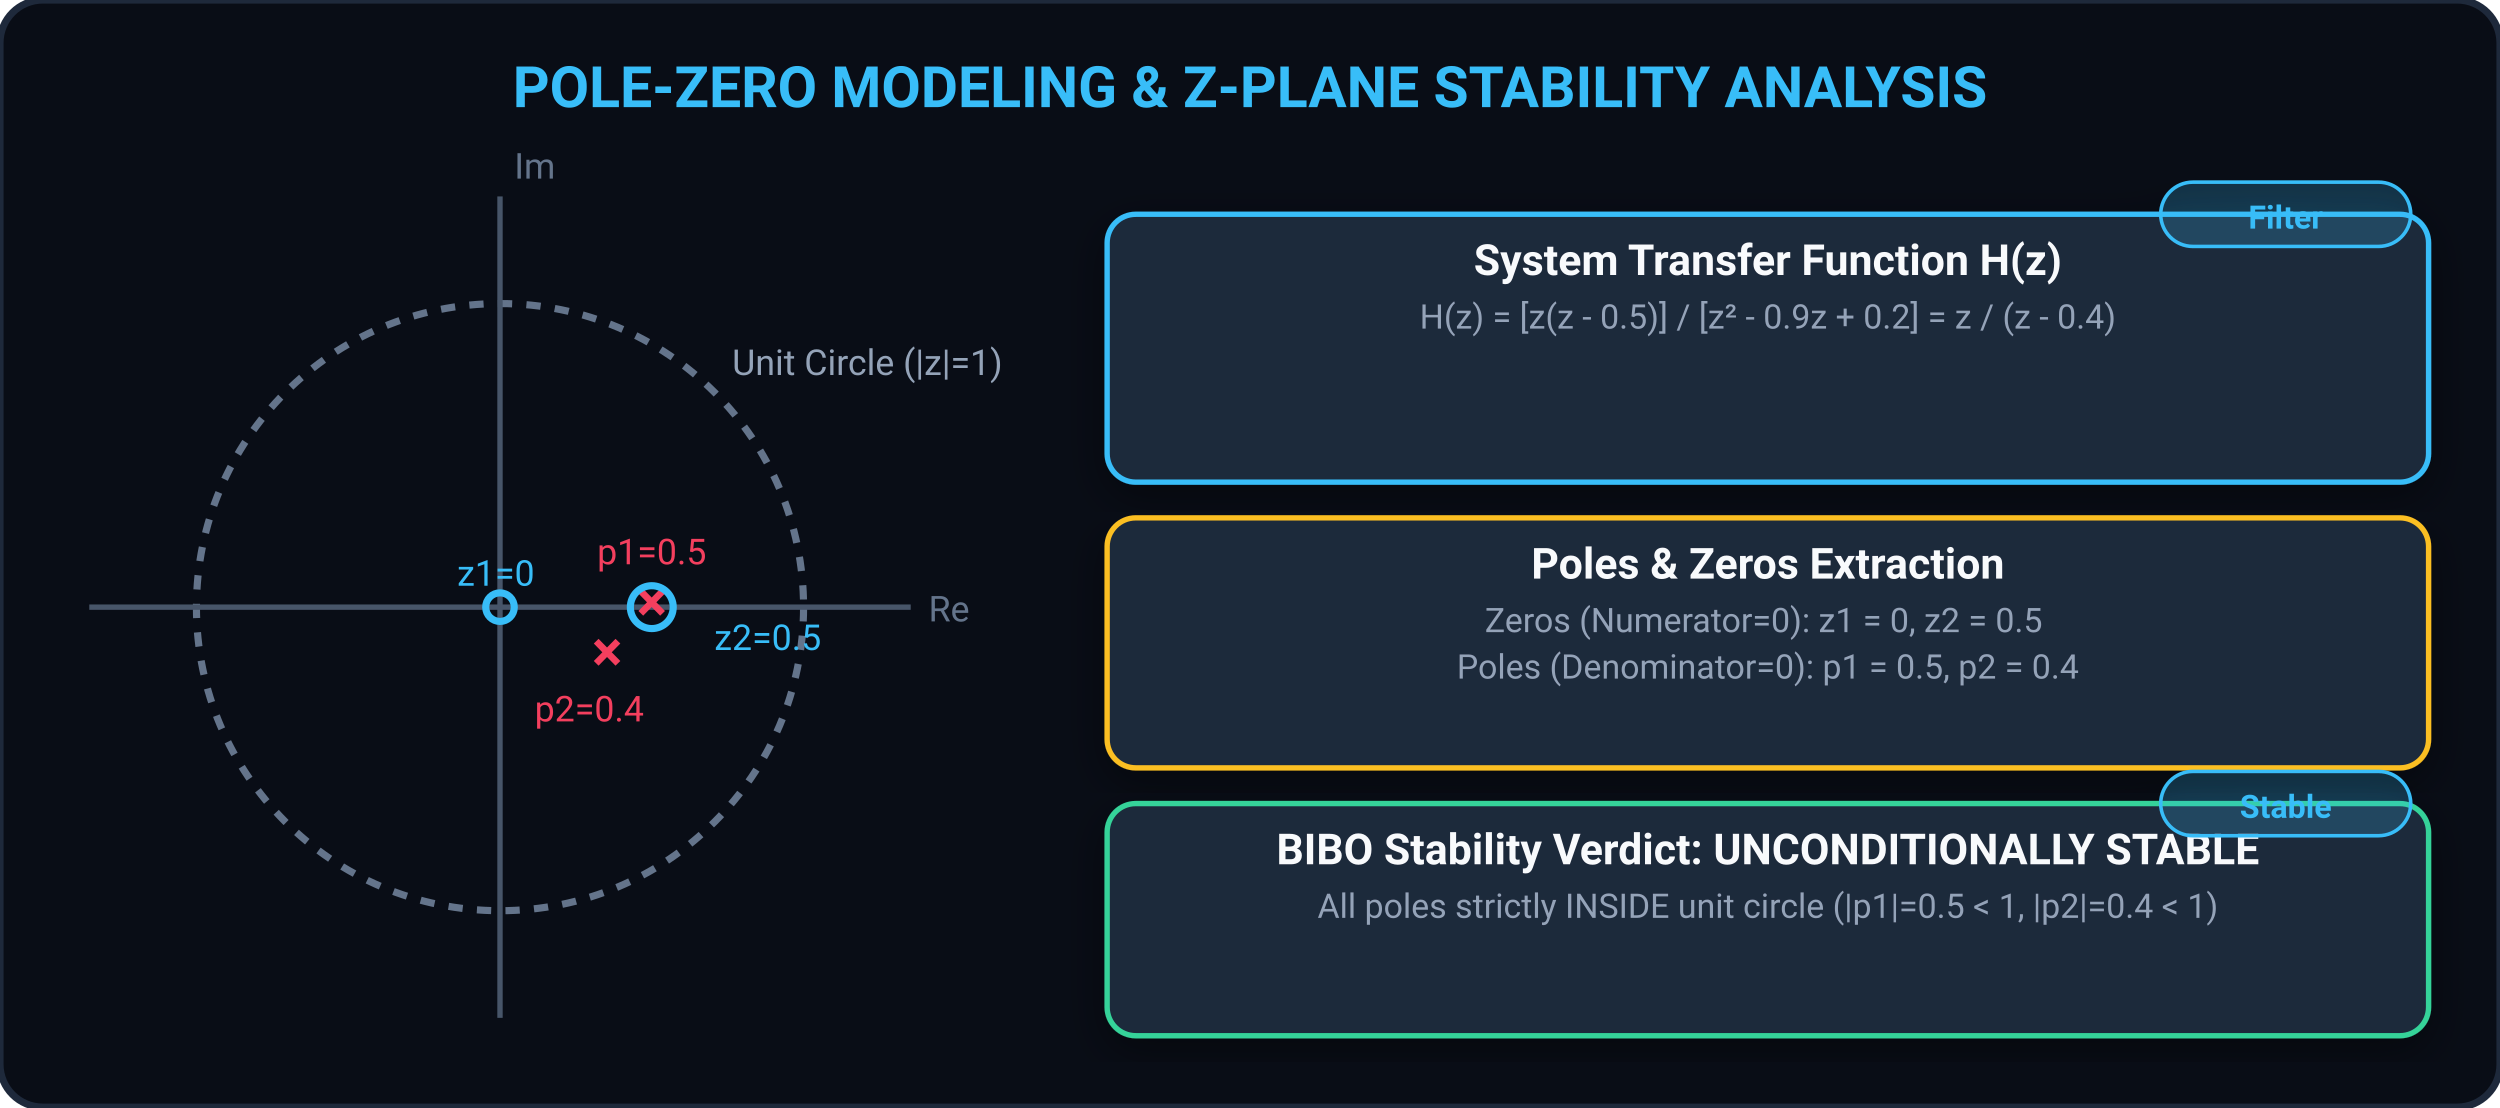
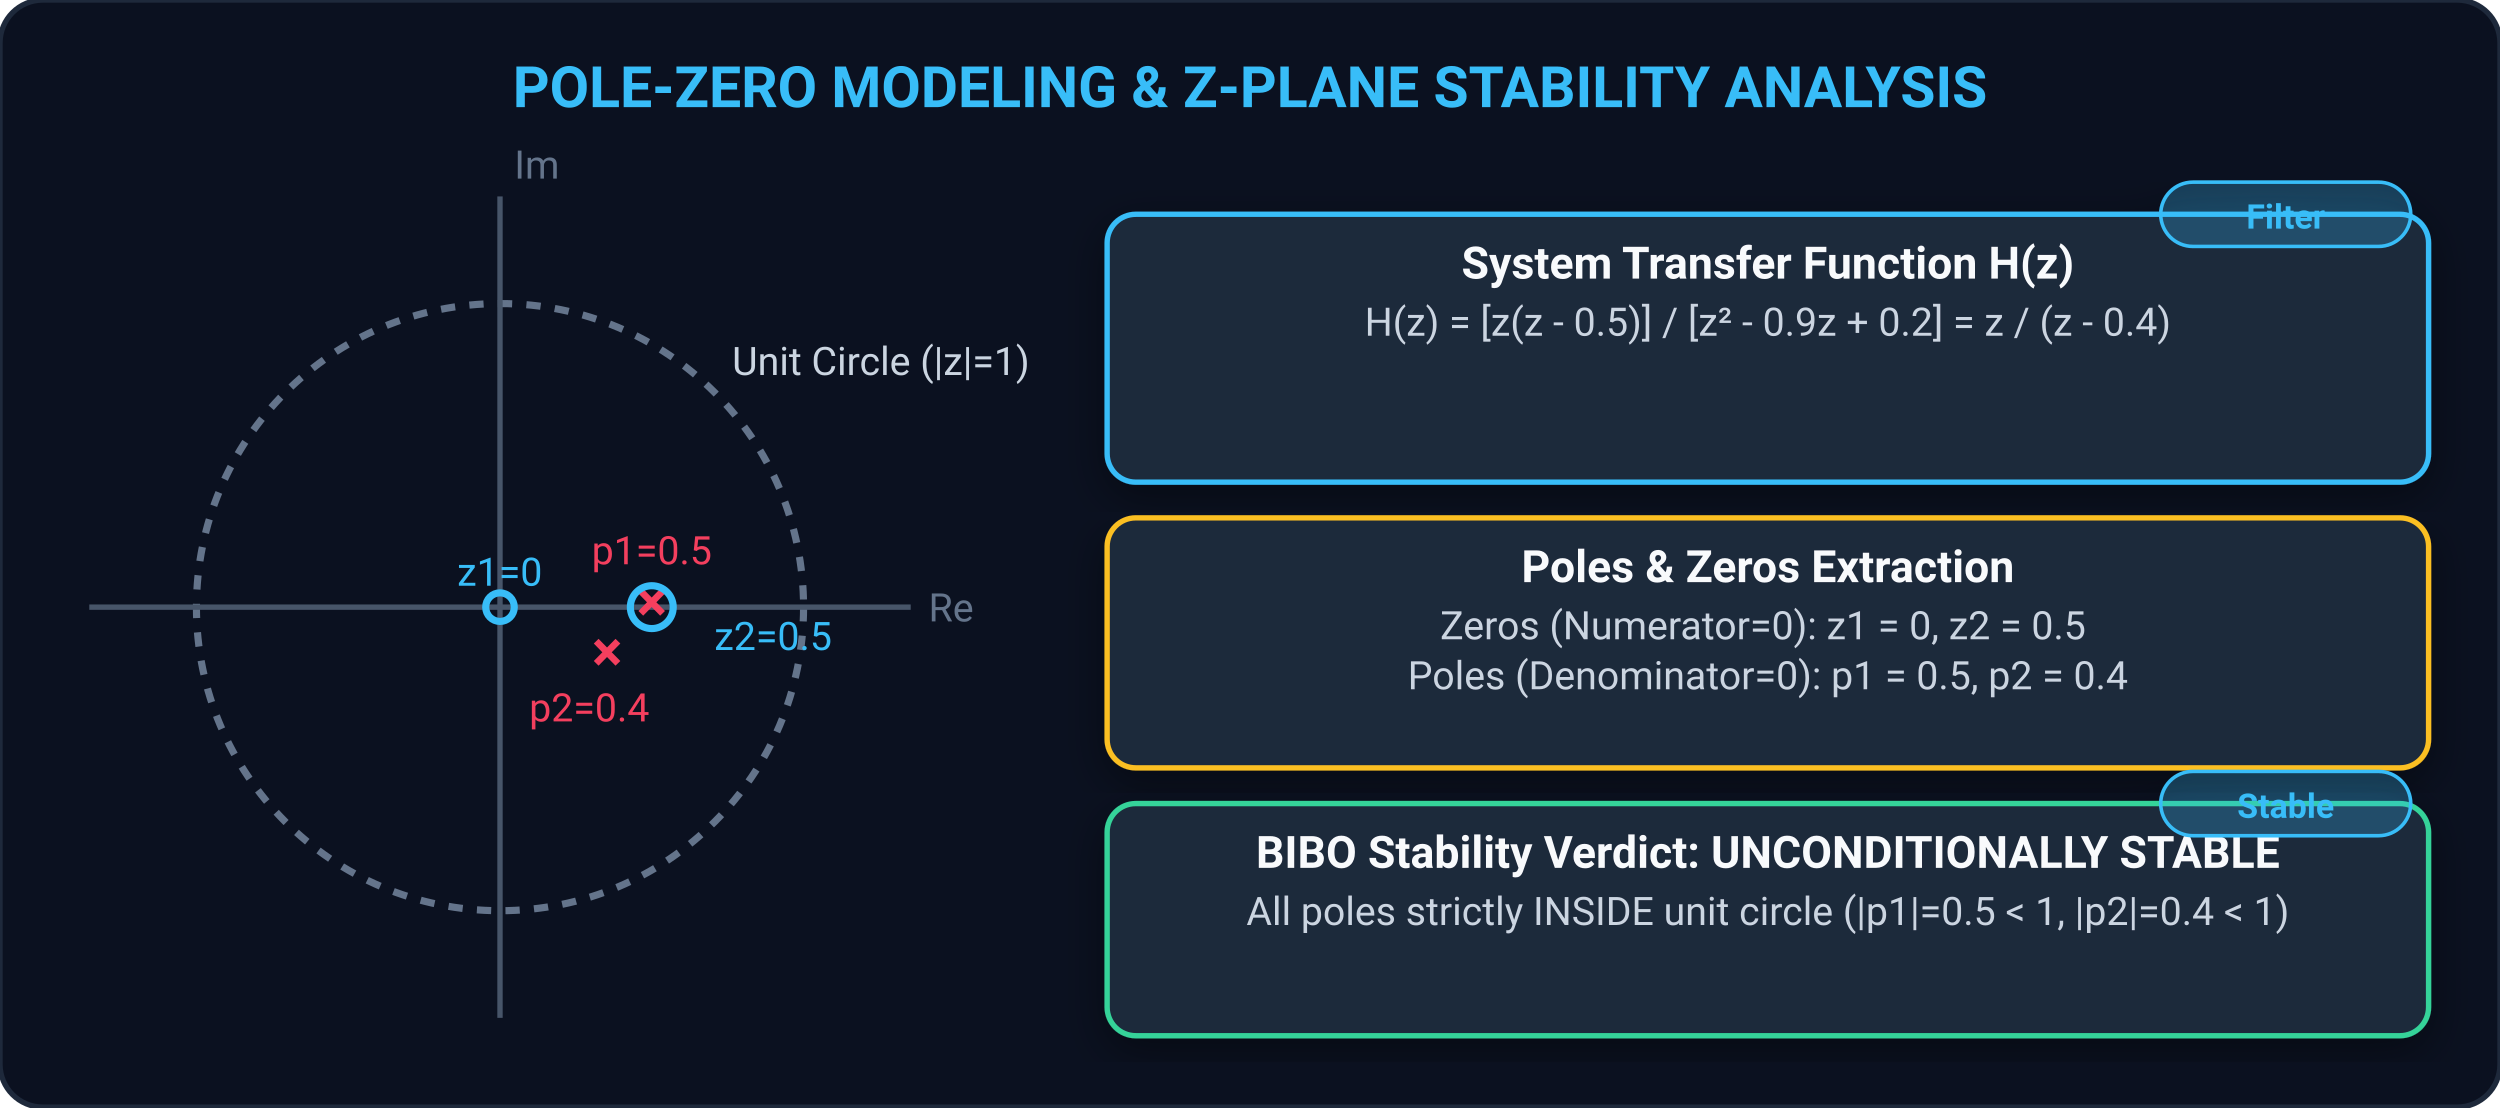
- <svg xmlns="http://www.w3.org/2000/svg" viewBox="0 0 700 310" width="100%" height="310" style="max-width: 700px; height: auto; display: block; margin: 0 auto; font-family: -apple-system, BlinkMacSystemFont, 'Segoe UI', Roboto, Helvetica, Arial, sans-serif;">
+ <svg xmlns="http://www.w3.org/2000/svg" viewBox="0 0 700 310" width="100%" height="auto" class="flowchart-svg" style="max-width: 700px; min-width: 580px; height: auto; display: block; margin: 0 auto; font-family: -apple-system, BlinkMacSystemFont, 'Segoe UI', Roboto, Helvetica, Arial, sans-serif;">
  <defs>
    <linearGradient id="gradCard" x1="0%" y1="0%" x2="100%" y2="100%">
      <stop offset="0%" stop-color="#1e293b" />
      <stop offset="100%" stop-color="#0f172a" />
    </linearGradient>
    <linearGradient id="gradCyan" x1="0%" y1="0%" x2="100%" y2="100%">
      <stop offset="0%" stop-color="#38bdf8" />
      <stop offset="100%" stop-color="#0284c7" />
    </linearGradient>
    <linearGradient id="gradEmerald" x1="0%" y1="0%" x2="100%" y2="100%">
      <stop offset="0%" stop-color="#34d399" />
      <stop offset="100%" stop-color="#059669" />
    </linearGradient>
    <linearGradient id="gradAmber" x1="0%" y1="0%" x2="100%" y2="100%">
      <stop offset="0%" stop-color="#fbbf24" />
      <stop offset="100%" stop-color="#d97706" />
    </linearGradient>
    <linearGradient id="gradPurple" x1="0%" y1="0%" x2="100%" y2="100%">
      <stop offset="0%" stop-color="#c084fc" />
      <stop offset="100%" stop-color="#9333ea" />
    </linearGradient>
    <linearGradient id="gradRose" x1="0%" y1="0%" x2="100%" y2="100%">
      <stop offset="0%" stop-color="#fb7185" />
      <stop offset="100%" stop-color="#e11d48" />
    </linearGradient>
    <filter id="shadow" x="-5%" y="-5%" width="110%" height="115%">
      <feDropShadow dx="0" dy="4" stdDeviation="6" flood-color="#000000" flood-opacity="0.4" />
    </filter>
    <marker id="arrCyan" viewBox="0 0 10 10" refX="6" refY="5" markerWidth="6" markerHeight="6" orient="auto-start-reverse">
      <path d="M 0 1 L 10 5 L 0 9 z" fill="#38bdf8" />
    </marker>
    <marker id="arrEmerald" viewBox="0 0 10 10" refX="6" refY="5" markerWidth="6" markerHeight="6" orient="auto-start-reverse">
      <path d="M 0 1 L 10 5 L 0 9 z" fill="#34d399" />
    </marker>
    <marker id="arrAmber" viewBox="0 0 10 10" refX="6" refY="5" markerWidth="6" markerHeight="6" orient="auto-start-reverse">
      <path d="M 0 1 L 10 5 L 0 9 z" fill="#fbbf24" />
    </marker>
  </defs>
-   <rect width="700" height="310" rx="12" fill="#090d16" stroke="#1e293b" stroke-width="2" />
+   <rect width="700" height="310" rx="12" fill="#0b1120" stroke="#1e293b" stroke-width="1.5" />
  <text x="350" y="30" font-size="16" font-weight="bold" fill="#38bdf8" text-anchor="middle">POLE-ZERO MODELING &amp; Z-PLANE STABILITY ANALYSIS</text>
  <g transform="translate(140, 170)">
    <circle cx="0" cy="0" r="85" fill="none" stroke="#64748b" stroke-width="2" stroke-dasharray="4 4" />
-     <text x="65" y="-65" font-size="10" fill="#94a3b8">Unit Circle (|z|=1)</text>
+     <text x="65" y="-65" font-size="11" fill="#cbd5e1">Unit Circle (|z|=1)</text>
    <line x1="-115" y1="0" x2="115" y2="0" stroke="#475569" stroke-width="1.5" />
    <line x1="0" y1="-115" x2="0" y2="115" stroke="#475569" stroke-width="1.5" />
-     <text x="120" y="4" font-size="10" fill="#64748b">Re</text>
-     <text x="4" y="-120" font-size="10" fill="#64748b">Im</text>
+     <text x="120" y="4" font-size="11" fill="#64748b">Re</text>
+     <text x="4" y="-120" font-size="11" fill="#64748b">Im</text>
    <text x="42.5" y="4" font-size="16" font-weight="bold" fill="#f43f5e" text-anchor="middle">×</text>
-     <text x="42.5" y="-12" font-size="10" fill="#f43f5e" text-anchor="middle">p1=0.5</text>
+     <text x="42.5" y="-12" font-size="11" fill="#f43f5e" text-anchor="middle">p1=0.5</text>
    <text x="30" y="18" font-size="16" font-weight="bold" fill="#f43f5e" text-anchor="middle">×</text>
-     <text x="25" y="32" font-size="10" fill="#f43f5e" text-anchor="middle">p2=0.4</text>
+     <text x="25" y="32" font-size="11" fill="#f43f5e" text-anchor="middle">p2=0.4</text>
    <circle cx="0" cy="0" r="4" fill="none" stroke="#38bdf8" stroke-width="2" />
-     <text x="-12" y="-6" font-size="10" fill="#38bdf8">z1=0</text>
+     <text x="-12" y="-6" font-size="11" fill="#38bdf8">z1=0</text>
    <circle cx="42.5" cy="0" r="6" fill="none" stroke="#38bdf8" stroke-width="2" />
-     <text x="60" y="12" font-size="10" fill="#38bdf8">z2=0.5</text>
+     <text x="60" y="12" font-size="11" fill="#38bdf8">z2=0.5</text>
  </g>
  <g filter="url(#shadow)">
    <rect x="310" y="60" width="370" height="75" rx="8" fill="#1e293b" stroke="#38bdf8" stroke-width="1.5" />
-     <text x="495.0" y="77" font-size="12" font-weight="bold" fill="#f8fafc" text-anchor="middle">System Transfer Function H(z)</text>
-     <text font-size="9.5" fill="#94a3b8" text-anchor="middle">
-       <tspan x="495.0" y="92">H(z) = [z(z - 0.5)] / [z² - 0.9z + 0.2] = z / (z - 0.4)</tspan>
+     <text x="495.0" y="78" font-size="12.5" font-weight="700" fill="#f8fafc" text-anchor="middle">System Transfer Function H(z)</text>
+     <text font-size="11" fill="#cbd5e1" text-anchor="middle">
+       <tspan x="495.0" y="94">H(z) = [z(z - 0.5)] / [z² - 0.9z + 0.2] = z / (z - 0.4)</tspan>
    </text>
-     <rect x="605" y="51" width="70" height="18" rx="9" fill="#38bdf8" fill-opacity="0.2" stroke="#38bdf8" stroke-width="1" />
-     <text x="640" y="64" font-size="9" font-weight="bold" fill="#38bdf8" text-anchor="middle">Filter</text>
+     <rect x="605" y="51" width="70" height="18" rx="9" fill="#38bdf8" fill-opacity="0.25" stroke="#38bdf8" stroke-width="1" />
+     <text x="640" y="64" font-size="9.5" font-weight="700" fill="#38bdf8" text-anchor="middle">Filter</text>
  </g>
  <g filter="url(#shadow)">
    <rect x="310" y="145" width="370" height="70" rx="8" fill="#1e293b" stroke="#fbbf24" stroke-width="1.5" />
-     <text x="495.0" y="162" font-size="12" font-weight="bold" fill="#f8fafc" text-anchor="middle">Poles &amp; Zeros Extraction</text>
-     <text font-size="9.5" fill="#94a3b8" text-anchor="middle">
-       <tspan x="495.0" y="177">Zeros (Numerator=0): z1 = 0, z2 = 0.5</tspan>
-       <tspan x="495.0" y="190">Poles (Denominator=0): p1 = 0.5, p2 = 0.4</tspan>
+     <text x="495.0" y="163" font-size="12.5" font-weight="700" fill="#f8fafc" text-anchor="middle">Poles &amp; Zeros Extraction</text>
+     <text font-size="11" fill="#cbd5e1" text-anchor="middle">
+       <tspan x="495.0" y="179">Zeros (Numerator=0): z1 = 0, z2 = 0.5</tspan>
+       <tspan x="495.0" y="193">Poles (Denominator=0): p1 = 0.5, p2 = 0.4</tspan>
    </text>
  </g>
  <g filter="url(#shadow)">
    <rect x="310" y="225" width="370" height="65" rx="8" fill="#1e293b" stroke="#34d399" stroke-width="1.5" />
-     <text x="495.0" y="242" font-size="12" font-weight="bold" fill="#f8fafc" text-anchor="middle">BIBO Stability Verdict: UNCONDITIONALLY STABLE</text>
-     <text font-size="9.5" fill="#94a3b8" text-anchor="middle">
-       <tspan x="495.0" y="257">All poles strictly INSIDE unit circle (|p1|=0.5 &lt; 1, |p2|=0.4 &lt; 1)</tspan>
+     <text x="495.0" y="243" font-size="12.5" font-weight="700" fill="#f8fafc" text-anchor="middle">BIBO Stability Verdict: UNCONDITIONALLY STABLE</text>
+     <text font-size="11" fill="#cbd5e1" text-anchor="middle">
+       <tspan x="495.0" y="259">All poles strictly INSIDE unit circle (|p1|=0.5 &lt; 1, |p2|=0.4 &lt; 1)</tspan>
    </text>
-     <rect x="605" y="216" width="70" height="18" rx="9" fill="#38bdf8" fill-opacity="0.2" stroke="#38bdf8" stroke-width="1" />
-     <text x="640" y="229" font-size="9" font-weight="bold" fill="#38bdf8" text-anchor="middle">Stable</text>
+     <rect x="605" y="216" width="70" height="18" rx="9" fill="#38bdf8" fill-opacity="0.25" stroke="#38bdf8" stroke-width="1" />
+     <text x="640" y="229" font-size="9.5" font-weight="700" fill="#38bdf8" text-anchor="middle">Stable</text>
  </g>
</svg>
